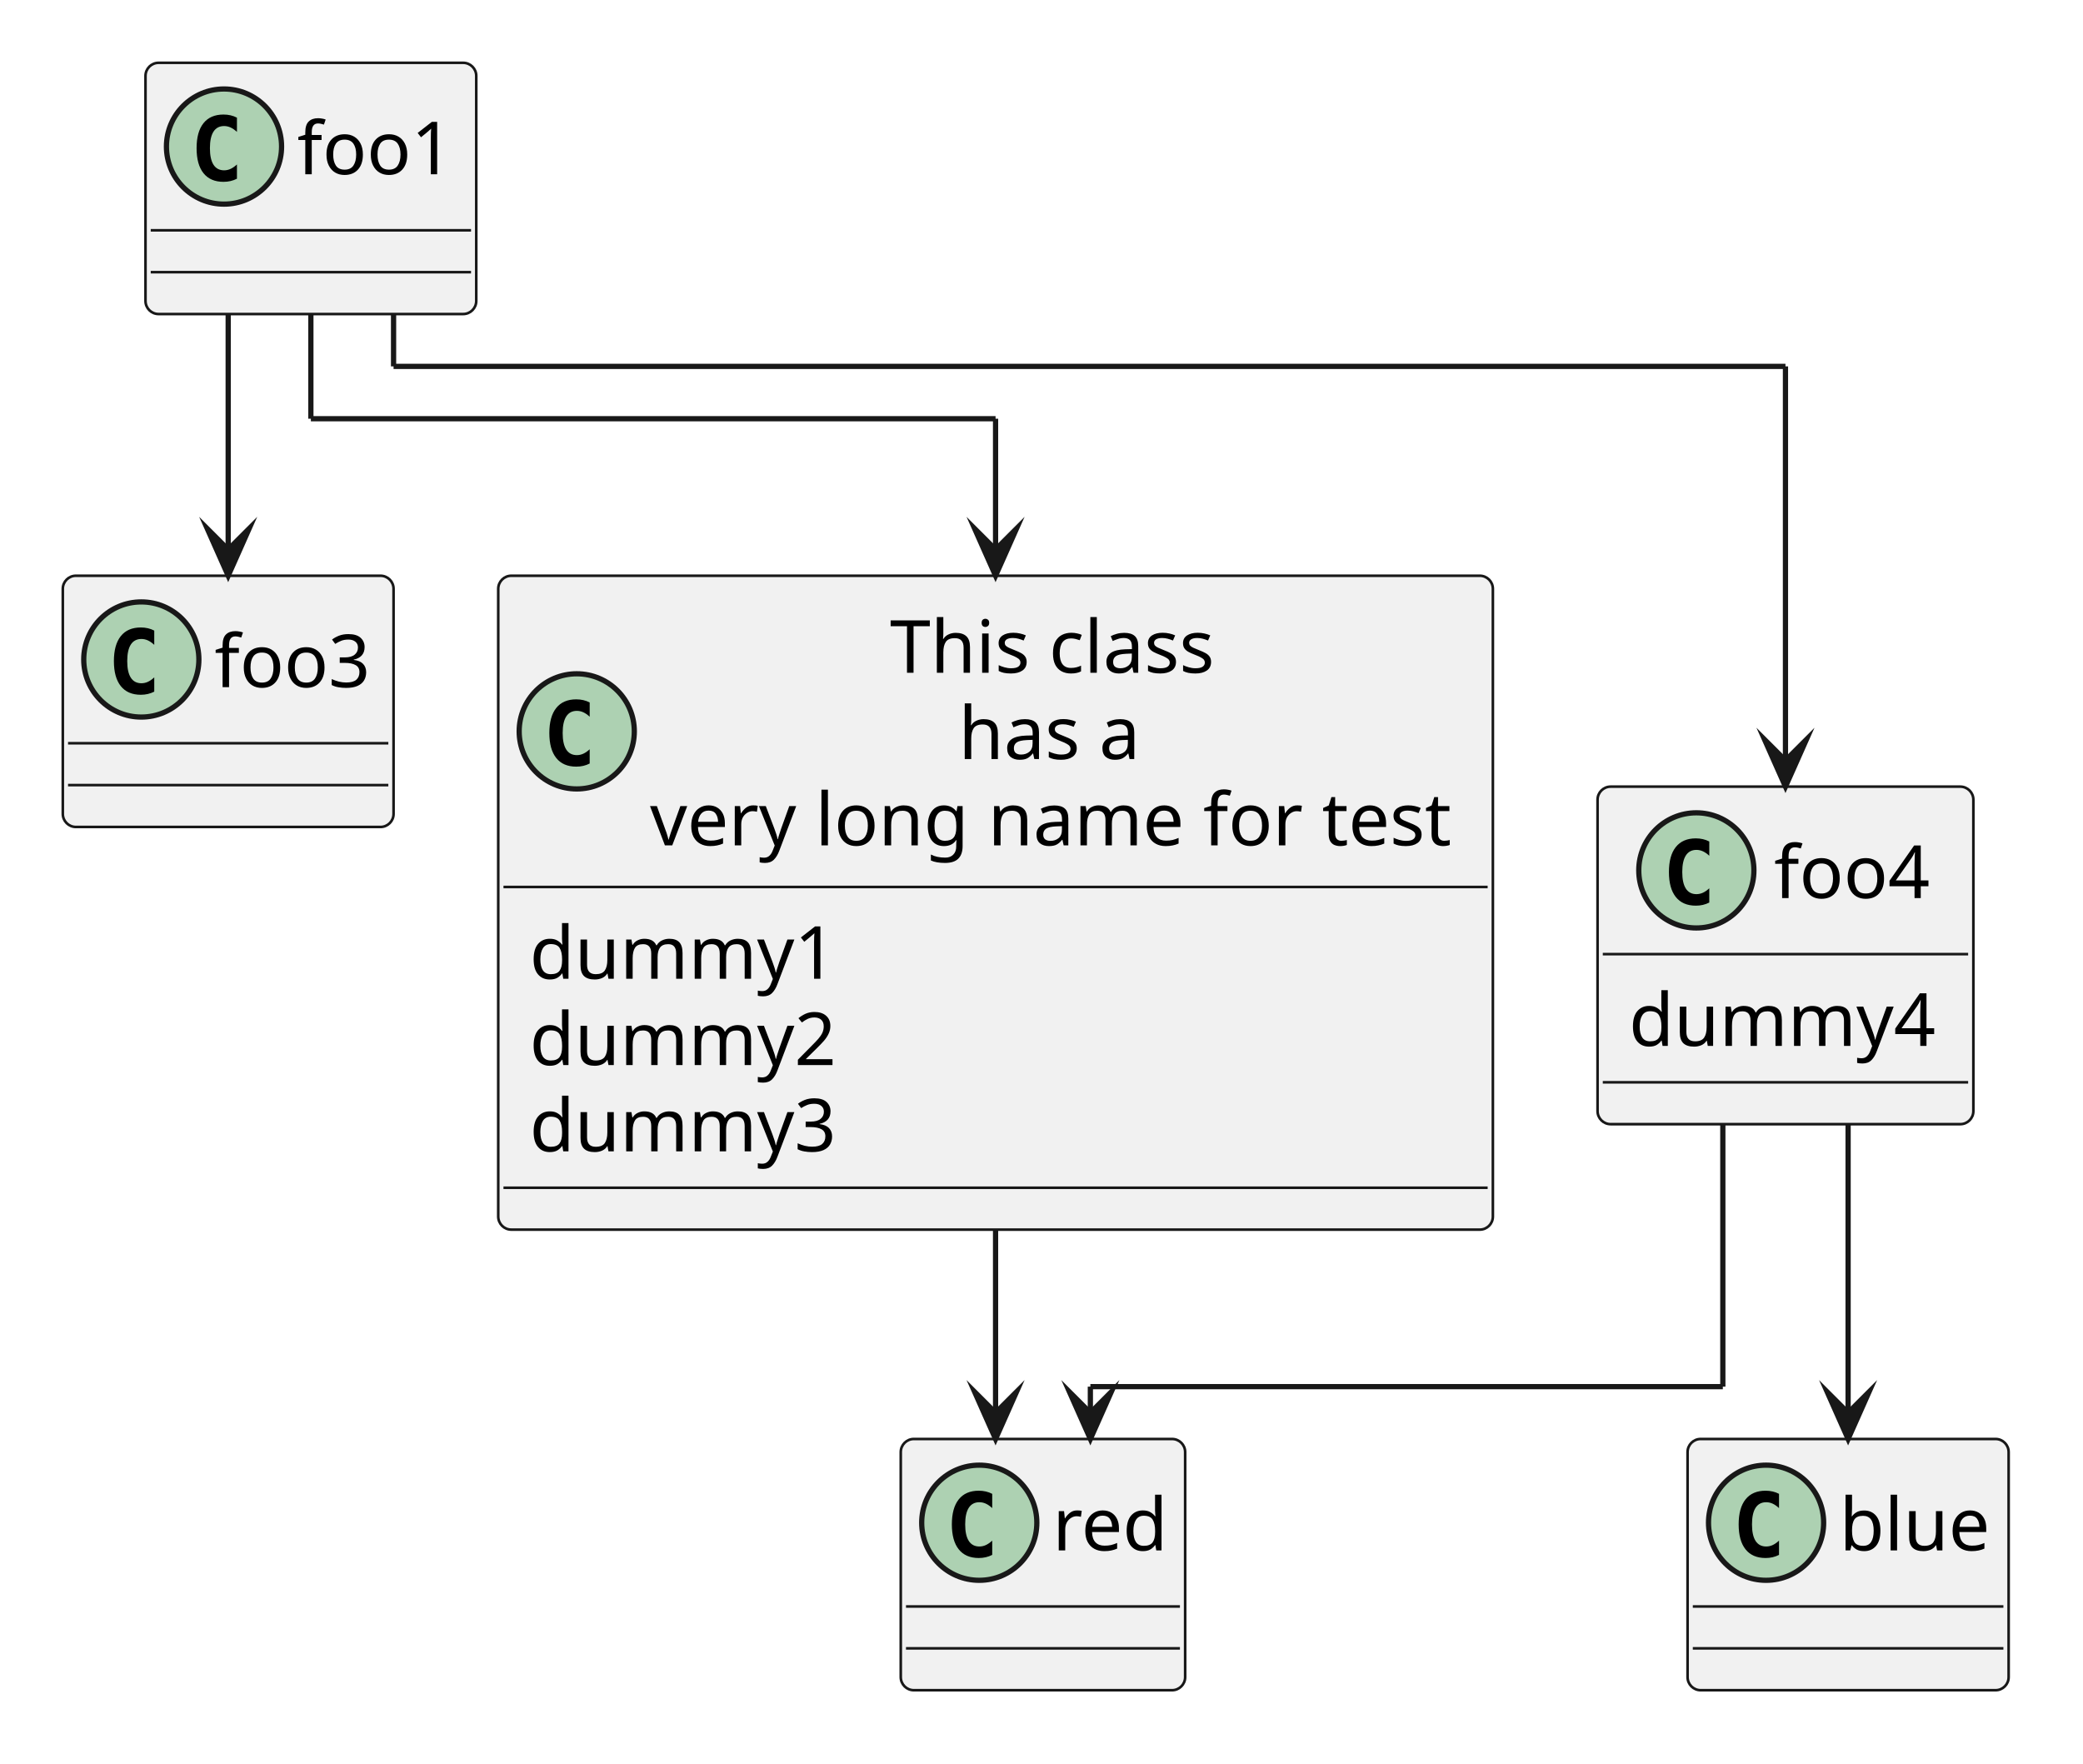
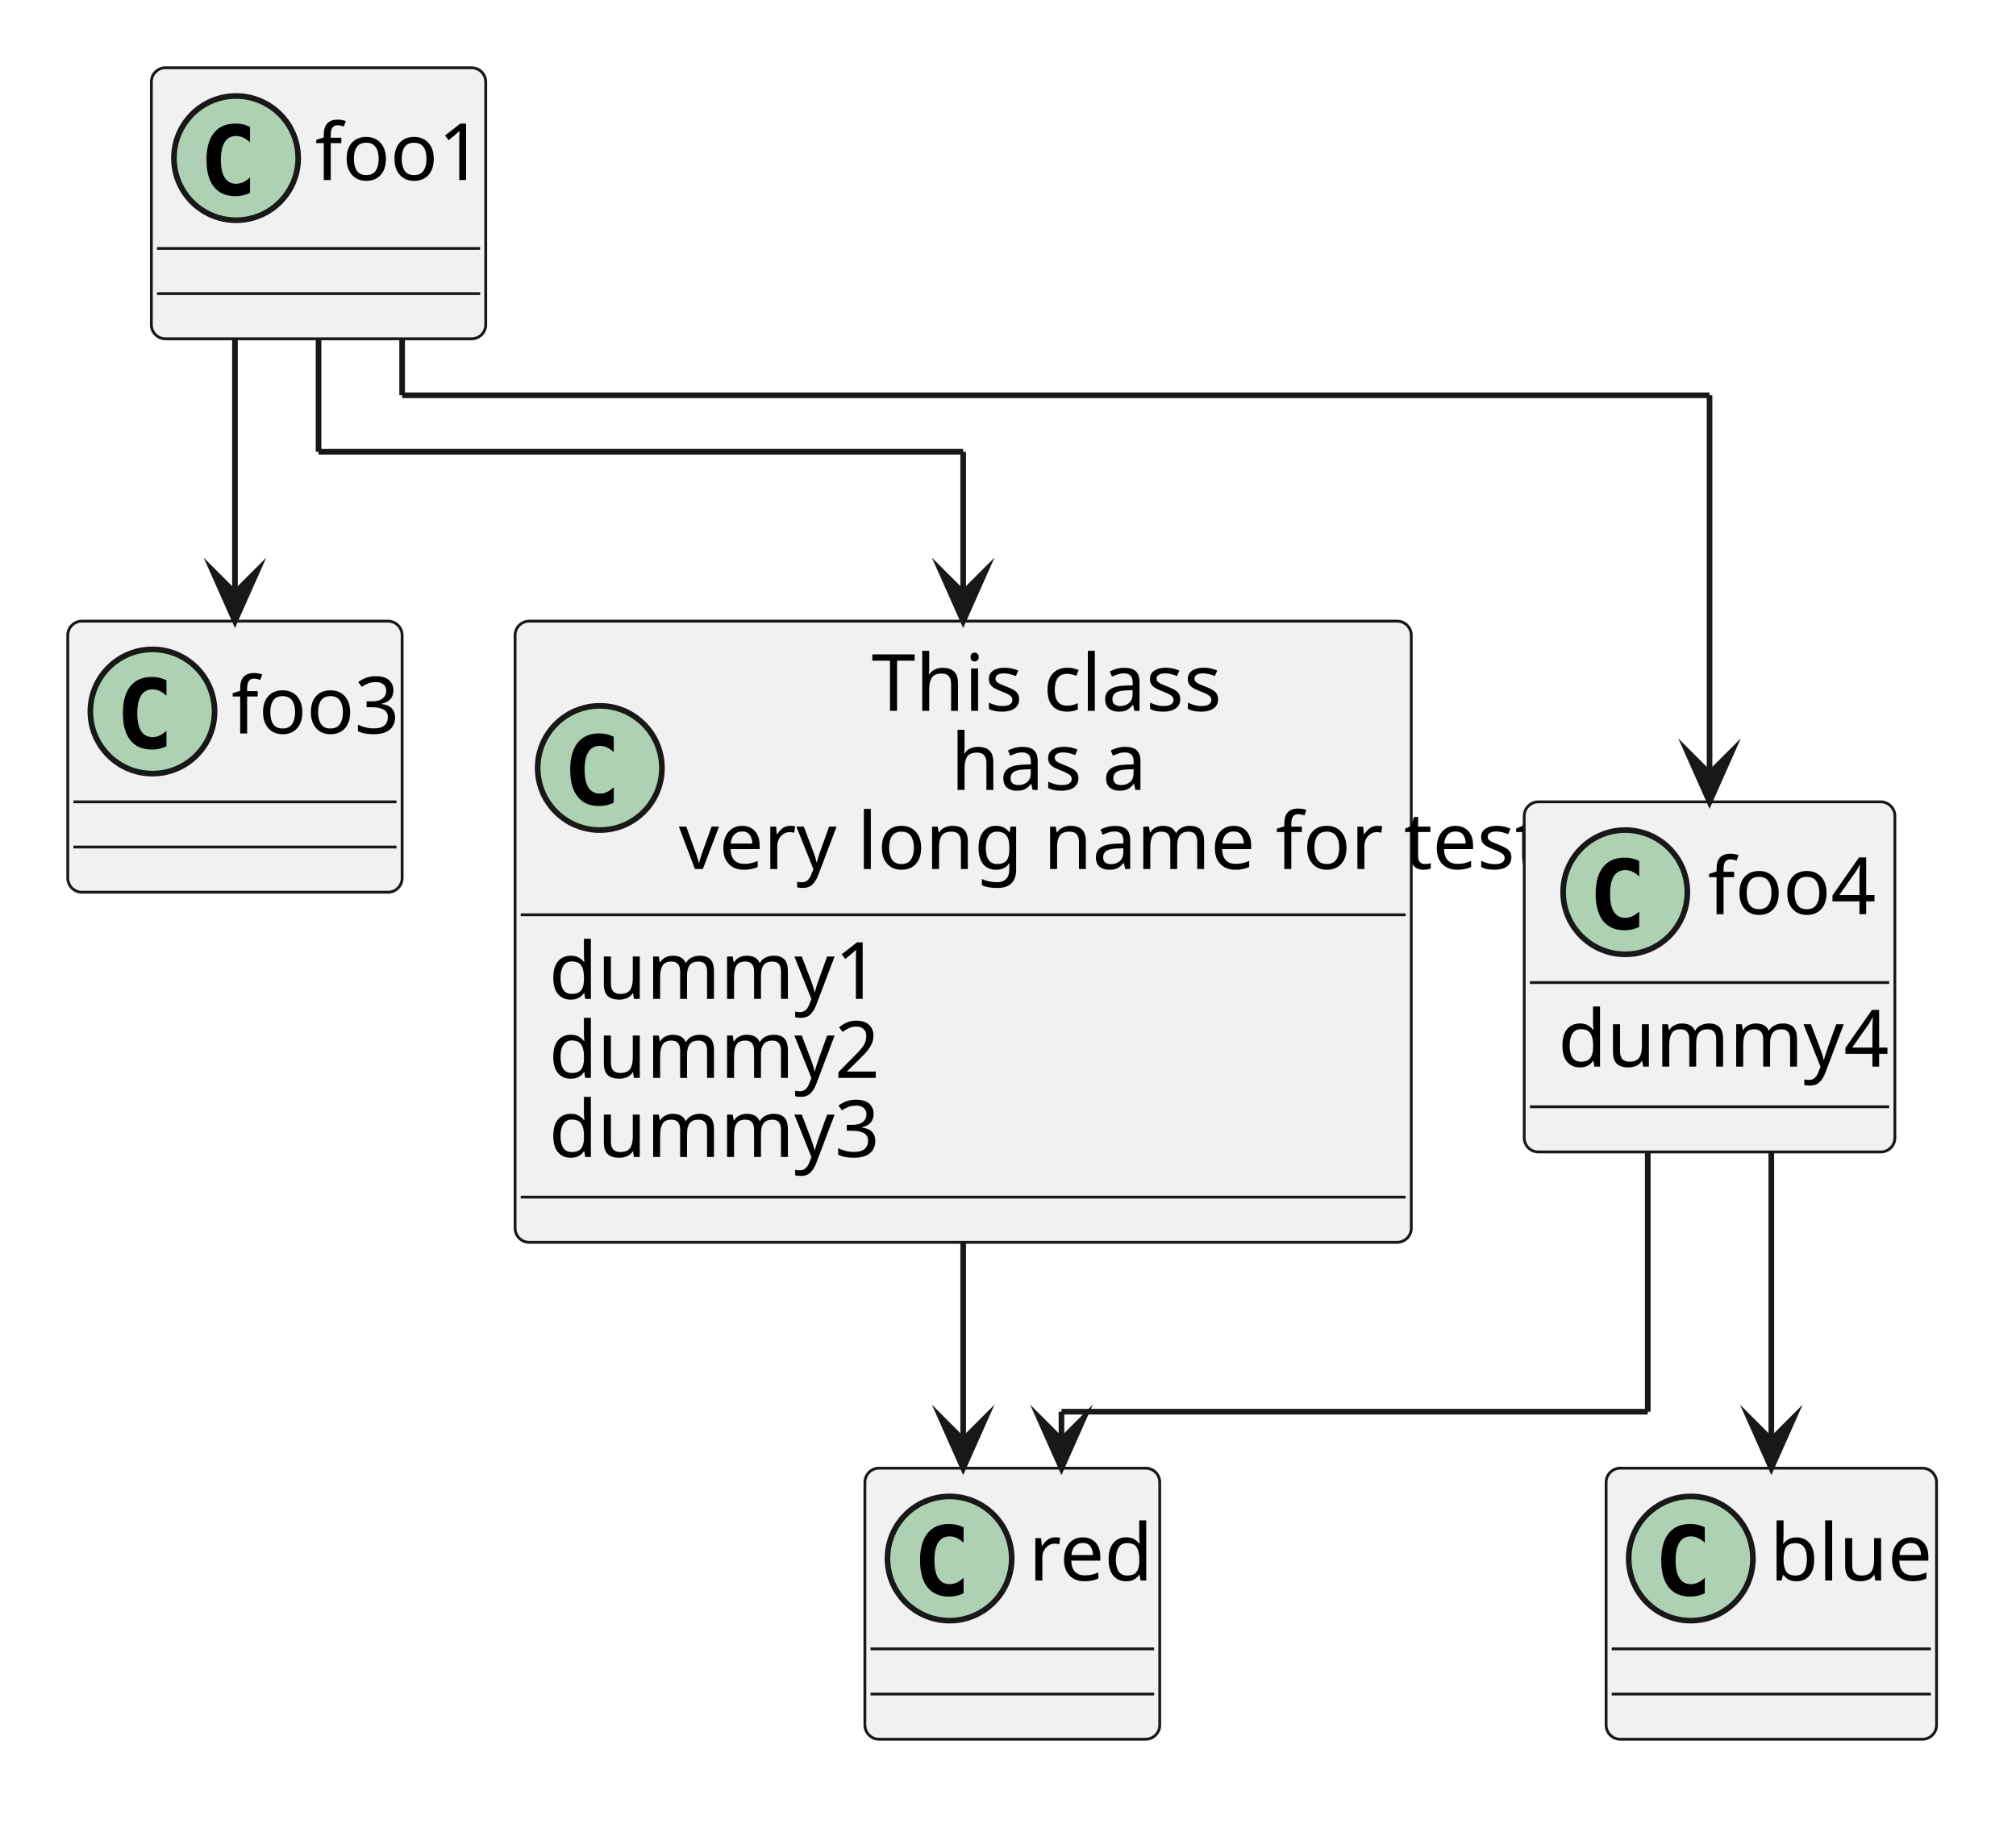
- <svg xmlns="http://www.w3.org/2000/svg" version="1.1" data-diagram-type="CLASS" style="width:398px;height:337px;background:#FFFFFF;" width="398px" height="337px" viewBox="0 0 398 337" zoomAndPan="magnify" preserveAspectRatio="none" contentStyleType="text/css">
+ <svg xmlns="http://www.w3.org/2000/svg" version="1.1" data-diagram-type="CLASS" style="width:357px;height:323px;background:#FFFFFF;" width="357px" height="323px" viewBox="0 0 357 323" zoomAndPan="magnify" preserveAspectRatio="none" contentStyleType="text/css">
  <defs />
  <g>
    <g class="entity" data-qualified-name="foo1" id="ent0001" data-source-line="2">
-       <rect x="27.8" y="12" width="63.199" height="48" fill="#F1F1F1" style="stroke:#181818;stroke-width:0.5;" rx="2.5" ry="2.5" />
-       <ellipse cx="42.8" cy="28" rx="11" ry="11" fill="#ADD1B2" style="stroke:#181818;stroke-width:1;" />
-       <path d="M45.273,34.143 Q44.692,34.442 44.053,34.591 Q43.414,34.741 42.708,34.741 Q40.201,34.741 38.881,33.089 Q37.562,31.437 37.562,28.316 Q37.562,25.186 38.881,23.535 Q40.201,21.883 42.708,21.883 Q43.414,21.883 44.061,22.032 Q44.709,22.182 45.273,22.48 L45.273,25.203 Q44.642,24.622 44.049,24.352 Q43.455,24.082 42.824,24.082 Q41.48,24.082 40.795,25.149 Q40.11,26.216 40.11,28.316 Q40.11,30.408 40.795,31.474 Q41.48,32.541 42.824,32.541 Q43.455,32.541 44.049,32.271 Q44.642,32.002 45.273,31.42 Z " fill="#000000" />
-       <text x="56.8" y="33.291" fill="#000000" font-size="14" lengthAdjust="spacing" textLength="31.199" font-family="sans-serif">foo1</text>
-       <line x1="28.8" y1="44" x2="89.999" y2="44" style="stroke:#181818;stroke-width:0.5;" />
-       <line x1="28.8" y1="52" x2="89.999" y2="52" style="stroke:#181818;stroke-width:0.5;" />
+       <rect x="26.803" y="12" width="59.212" height="48" fill="#F1F1F1" style="stroke:#181818;stroke-width:0.5;" rx="2.5" ry="2.5" />
+       <ellipse cx="41.803" cy="28" rx="11" ry="11" fill="#ADD1B2" style="stroke:#181818;stroke-width:1;" />
+       <path d="M44.276,34.143 Q43.695,34.442 43.056,34.591 Q42.417,34.741 41.711,34.741 Q39.205,34.741 37.885,33.089 Q36.565,31.437 36.565,28.316 Q36.565,25.186 37.885,23.535 Q39.205,21.883 41.711,21.883 Q42.417,21.883 43.064,22.032 Q43.712,22.182 44.276,22.48 L44.276,25.203 Q43.645,24.622 43.052,24.352 Q42.458,24.082 41.828,24.082 Q40.483,24.082 39.798,25.149 Q39.113,26.216 39.113,28.316 Q39.113,30.408 39.798,31.474 Q40.483,32.541 41.828,32.541 Q42.458,32.541 43.052,32.271 Q43.645,32.002 44.276,31.42 Z " fill="#000000" />
+       <text x="55.803" y="31.889" fill="#000000" font-size="14" lengthAdjust="spacing" textLength="27.212" font-family="sans-serif">foo1</text>
+       <line x1="27.803" y1="44" x2="85.016" y2="44" style="stroke:#181818;stroke-width:0.5;" />
+       <line x1="27.803" y1="52" x2="85.016" y2="52" style="stroke:#181818;stroke-width:0.5;" />
    </g>
    <g class="entity" data-qualified-name="foo2" id="ent0002" data-source-line="3">
-       <rect x="95.199" y="110" width="190.047" height="124.93" fill="#F1F1F1" style="stroke:#181818;stroke-width:0.5;" rx="2.5" ry="2.5" />
-       <ellipse cx="110.199" cy="139.732" rx="11" ry="11" fill="#ADD1B2" style="stroke:#181818;stroke-width:1;" />
-       <path d="M112.672,145.875 Q112.091,146.174 111.452,146.324 Q110.813,146.473 110.107,146.473 Q107.601,146.473 106.281,144.821 Q104.961,143.169 104.961,140.048 Q104.961,136.919 106.281,135.267 Q107.601,133.615 110.107,133.615 Q110.813,133.615 111.46,133.765 Q112.108,133.914 112.672,134.213 L112.672,136.935 Q112.041,136.355 111.448,136.085 Q110.855,135.815 110.224,135.815 Q108.879,135.815 108.194,136.882 Q107.509,137.948 107.509,140.048 Q107.509,142.14 108.194,143.207 Q108.879,144.273 110.224,144.273 Q110.855,144.273 111.448,144.004 Q112.041,143.734 112.672,143.153 Z " fill="#000000" />
-       <text x="170.034" y="128.535" fill="#000000" font-size="14" lengthAdjust="spacing" textLength="66.377" font-family="sans-serif">This class</text>
-       <text x="183.149" y="145.023" fill="#000000" font-size="14" lengthAdjust="spacing" textLength="35.718" font-family="sans-serif">has a</text>
-       <text x="124.199" y="161.512" fill="#000000" font-size="14" lengthAdjust="spacing" textLength="158.047" font-family="sans-serif">very long name for test</text>
-       <line x1="96.199" y1="169.465" x2="284.246" y2="169.465" style="stroke:#181818;stroke-width:0.5;" />
-       <text x="101.199" y="187" fill="#000000" font-size="14" lengthAdjust="spacing" textLength="59.808" font-family="sans-serif">dummy1</text>
-       <text x="101.199" y="203.488" fill="#000000" font-size="14" lengthAdjust="spacing" textLength="59.808" font-family="sans-serif">dummy2</text>
-       <text x="101.199" y="219.977" fill="#000000" font-size="14" lengthAdjust="spacing" textLength="59.808" font-family="sans-serif">dummy3</text>
-       <line x1="96.199" y1="226.93" x2="284.246" y2="226.93" style="stroke:#181818;stroke-width:0.5;" />
+       <rect x="91.213" y="110" width="158.7" height="110" fill="#F1F1F1" style="stroke:#181818;stroke-width:0.5;" rx="2.5" ry="2.5" />
+       <ellipse cx="106.213" cy="136" rx="11" ry="11" fill="#ADD1B2" style="stroke:#181818;stroke-width:1;" />
+       <path d="M108.686,142.143 Q108.105,142.442 107.465,142.591 Q106.826,142.741 106.121,142.741 Q103.614,142.741 102.294,141.089 Q100.974,139.437 100.974,136.316 Q100.974,133.186 102.294,131.535 Q103.614,129.883 106.121,129.883 Q106.826,129.883 107.474,130.032 Q108.121,130.182 108.686,130.481 L108.686,133.203 Q108.055,132.622 107.461,132.352 Q106.868,132.083 106.237,132.083 Q104.892,132.083 104.207,133.149 Q103.523,134.216 103.523,136.316 Q103.523,138.408 104.207,139.474 Q104.892,140.541 106.237,140.541 Q106.868,140.541 107.461,140.271 Q108.055,140.001 108.686,139.42 Z " fill="#000000" />
+       <text x="154.338" y="125.889" fill="#000000" font-size="14" lengthAdjust="spacing" textLength="58.45" font-family="sans-serif">This class</text>
+       <text x="168.381" y="139.889" fill="#000000" font-size="14" lengthAdjust="spacing" textLength="30.363" font-family="sans-serif">has a</text>
+       <text x="120.213" y="153.889" fill="#000000" font-size="14" lengthAdjust="spacing" textLength="126.7" font-family="sans-serif">very long name for test</text>
+       <line x1="92.213" y1="162" x2="248.912" y2="162" style="stroke:#181818;stroke-width:0.5;" />
+       <text x="97.213" y="176.889" fill="#000000" font-size="14" lengthAdjust="spacing" textLength="53.638" font-family="sans-serif">dummy1</text>
+       <text x="97.213" y="190.889" fill="#000000" font-size="14" lengthAdjust="spacing" textLength="53.638" font-family="sans-serif">dummy2</text>
+       <text x="97.213" y="204.889" fill="#000000" font-size="14" lengthAdjust="spacing" textLength="53.638" font-family="sans-serif">dummy3</text>
+       <line x1="92.213" y1="212" x2="248.912" y2="212" style="stroke:#181818;stroke-width:0.5;" />
    </g>
    <g class="entity" data-qualified-name="foo3" id="ent0003" data-source-line="9">
-       <rect x="12" y="110" width="63.199" height="48" fill="#F1F1F1" style="stroke:#181818;stroke-width:0.5;" rx="2.5" ry="2.5" />
+       <rect x="12" y="110" width="59.212" height="48" fill="#F1F1F1" style="stroke:#181818;stroke-width:0.5;" rx="2.5" ry="2.5" />
      <ellipse cx="27" cy="126" rx="11" ry="11" fill="#ADD1B2" style="stroke:#181818;stroke-width:1;" />
      <path d="M29.473,132.143 Q28.892,132.442 28.253,132.591 Q27.614,132.741 26.908,132.741 Q24.401,132.741 23.081,131.089 Q21.762,129.437 21.762,126.316 Q21.762,123.186 23.081,121.535 Q24.401,119.883 26.908,119.883 Q27.614,119.883 28.261,120.032 Q28.909,120.182 29.473,120.481 L29.473,123.203 Q28.842,122.622 28.249,122.352 Q27.655,122.082 27.024,122.082 Q25.68,122.082 24.995,123.149 Q24.31,124.216 24.31,126.316 Q24.31,128.408 24.995,129.474 Q25.68,130.541 27.024,130.541 Q27.655,130.541 28.249,130.271 Q28.842,130.001 29.473,129.42 Z " fill="#000000" />
-       <text x="41" y="131.291" fill="#000000" font-size="14" lengthAdjust="spacing" textLength="31.199" font-family="sans-serif">foo3</text>
-       <line x1="13" y1="142" x2="74.199" y2="142" style="stroke:#181818;stroke-width:0.5;" />
-       <line x1="13" y1="150" x2="74.199" y2="150" style="stroke:#181818;stroke-width:0.5;" />
+       <text x="41" y="129.889" fill="#000000" font-size="14" lengthAdjust="spacing" textLength="27.212" font-family="sans-serif">foo3</text>
+       <line x1="13" y1="142" x2="70.213" y2="142" style="stroke:#181818;stroke-width:0.5;" />
+       <line x1="13" y1="150" x2="70.213" y2="150" style="stroke:#181818;stroke-width:0.5;" />
    </g>
    <g class="entity" data-qualified-name="foo4" id="ent0004" data-source-line="11">
-       <rect x="305.246" y="150.294" width="71.808" height="64.488" fill="#F1F1F1" style="stroke:#181818;stroke-width:0.5;" rx="2.5" ry="2.5" />
-       <ellipse cx="324.12" cy="166.294" rx="11" ry="11" fill="#ADD1B2" style="stroke:#181818;stroke-width:1;" />
-       <path d="M326.593,172.437 Q326.012,172.736 325.373,172.886 Q324.734,173.035 324.028,173.035 Q321.521,173.035 320.201,171.383 Q318.882,169.731 318.882,166.61 Q318.882,163.481 320.201,161.829 Q321.521,160.177 324.028,160.177 Q324.734,160.177 325.381,160.327 Q326.029,160.476 326.593,160.775 L326.593,163.497 Q325.962,162.916 325.369,162.647 Q324.775,162.377 324.144,162.377 Q322.8,162.377 322.115,163.443 Q321.43,164.51 321.43,166.61 Q321.43,168.702 322.115,169.769 Q322.8,170.835 324.144,170.835 Q324.775,170.835 325.369,170.565 Q325.962,170.296 326.593,169.715 Z " fill="#000000" />
-       <text x="338.981" y="171.585" fill="#000000" font-size="14" lengthAdjust="spacing" textLength="31.199" font-family="sans-serif">foo4</text>
-       <line x1="306.246" y1="182.294" x2="376.054" y2="182.294" style="stroke:#181818;stroke-width:0.5;" />
-       <text x="311.246" y="199.829" fill="#000000" font-size="14" lengthAdjust="spacing" textLength="59.808" font-family="sans-serif">dummy4</text>
-       <line x1="306.246" y1="206.783" x2="376.054" y2="206.783" style="stroke:#181818;stroke-width:0.5;" />
+       <rect x="269.913" y="142" width="65.638" height="62" fill="#F1F1F1" style="stroke:#181818;stroke-width:0.5;" rx="2.5" ry="2.5" />
+       <ellipse cx="287.804" cy="158" rx="11" ry="11" fill="#ADD1B2" style="stroke:#181818;stroke-width:1;" />
+       <path d="M290.277,164.143 Q289.696,164.442 289.057,164.591 Q288.418,164.741 287.712,164.741 Q285.205,164.741 283.885,163.089 Q282.565,161.437 282.565,158.316 Q282.565,155.186 283.885,153.535 Q285.205,151.883 287.712,151.883 Q288.418,151.883 289.065,152.032 Q289.712,152.182 290.277,152.481 L290.277,155.203 Q289.646,154.622 289.053,154.352 Q288.459,154.083 287.828,154.083 Q286.483,154.083 285.799,155.149 Q285.114,156.216 285.114,158.316 Q285.114,160.408 285.799,161.474 Q286.483,162.541 287.828,162.541 Q288.459,162.541 289.053,162.271 Q289.646,162.001 290.277,161.42 Z " fill="#000000" />
+       <text x="302.446" y="161.889" fill="#000000" font-size="14" lengthAdjust="spacing" textLength="27.212" font-family="sans-serif">foo4</text>
+       <line x1="270.913" y1="174" x2="334.55" y2="174" style="stroke:#181818;stroke-width:0.5;" />
+       <text x="275.913" y="188.889" fill="#000000" font-size="14" lengthAdjust="spacing" textLength="53.638" font-family="sans-serif">dummy4</text>
+       <line x1="270.913" y1="196" x2="334.55" y2="196" style="stroke:#181818;stroke-width:0.5;" />
    </g>
    <g class="entity" data-qualified-name="red" id="ent0008" data-source-line="19">
-       <rect x="172.109" y="274.93" width="54.34" height="48" fill="#F1F1F1" style="stroke:#181818;stroke-width:0.5;" rx="2.5" ry="2.5" />
-       <ellipse cx="187.109" cy="290.93" rx="11" ry="11" fill="#ADD1B2" style="stroke:#181818;stroke-width:1;" />
-       <path d="M189.583,297.073 Q189.001,297.372 188.362,297.521 Q187.723,297.67 187.018,297.67 Q184.511,297.67 183.191,296.019 Q181.871,294.367 181.871,291.246 Q181.871,288.116 183.191,286.464 Q184.511,284.812 187.018,284.812 Q187.723,284.812 188.371,284.962 Q189.018,285.111 189.583,285.41 L189.583,288.133 Q188.952,287.552 188.358,287.282 Q187.765,287.012 187.134,287.012 Q185.789,287.012 185.104,288.079 Q184.419,289.146 184.419,291.246 Q184.419,293.337 185.104,294.404 Q185.789,295.471 187.134,295.471 Q187.765,295.471 188.358,295.201 Q188.952,294.931 189.583,294.35 Z " fill="#000000" />
-       <text x="201.109" y="296.221" fill="#000000" font-size="14" lengthAdjust="spacing" textLength="22.34" font-family="sans-serif">red</text>
-       <line x1="173.109" y1="306.93" x2="225.449" y2="306.93" style="stroke:#181818;stroke-width:0.5;" />
-       <line x1="173.109" y1="314.93" x2="225.449" y2="314.93" style="stroke:#181818;stroke-width:0.5;" />
+       <rect x="153.158" y="260" width="52.212" height="48" fill="#F1F1F1" style="stroke:#181818;stroke-width:0.5;" rx="2.5" ry="2.5" />
+       <ellipse cx="168.158" cy="276" rx="11" ry="11" fill="#ADD1B2" style="stroke:#181818;stroke-width:1;" />
+       <path d="M170.631,282.143 Q170.05,282.442 169.411,282.591 Q168.772,282.741 168.066,282.741 Q165.56,282.741 164.24,281.089 Q162.92,279.437 162.92,276.316 Q162.92,273.187 164.24,271.535 Q165.56,269.883 168.066,269.883 Q168.772,269.883 169.42,270.032 Q170.067,270.182 170.631,270.481 L170.631,273.203 Q170.001,272.622 169.407,272.352 Q168.814,272.082 168.183,272.082 Q166.838,272.082 166.153,273.149 Q165.468,274.216 165.468,276.316 Q165.468,278.408 166.153,279.474 Q166.838,280.541 168.183,280.541 Q168.814,280.541 169.407,280.271 Q170.001,280.002 170.631,279.42 Z " fill="#000000" />
+       <text x="182.158" y="279.889" fill="#000000" font-size="14" lengthAdjust="spacing" textLength="20.212" font-family="sans-serif">red</text>
+       <line x1="154.158" y1="292" x2="204.371" y2="292" style="stroke:#181818;stroke-width:0.5;" />
+       <line x1="154.158" y1="300" x2="204.371" y2="300" style="stroke:#181818;stroke-width:0.5;" />
    </g>
    <g class="entity" data-qualified-name="blue" id="ent0011" data-source-line="21">
-       <rect x="322.445" y="274.93" width="61.347" height="48" fill="#F1F1F1" style="stroke:#181818;stroke-width:0.5;" rx="2.5" ry="2.5" />
-       <ellipse cx="337.445" cy="290.93" rx="11" ry="11" fill="#ADD1B2" style="stroke:#181818;stroke-width:1;" />
-       <path d="M339.918,297.073 Q339.337,297.372 338.697,297.521 Q338.058,297.67 337.353,297.67 Q334.846,297.67 333.526,296.019 Q332.206,294.367 332.206,291.246 Q332.206,288.116 333.526,286.464 Q334.846,284.812 337.353,284.812 Q338.058,284.812 338.706,284.962 Q339.353,285.111 339.918,285.41 L339.918,288.133 Q339.287,287.552 338.693,287.282 Q338.1,287.012 337.469,287.012 Q336.124,287.012 335.439,288.079 Q334.755,289.146 334.755,291.246 Q334.755,293.337 335.439,294.404 Q336.124,295.471 337.469,295.471 Q338.1,295.471 338.693,295.201 Q339.287,294.931 339.918,294.35 Z " fill="#000000" />
-       <text x="351.445" y="296.221" fill="#000000" font-size="14" lengthAdjust="spacing" textLength="29.347" font-family="sans-serif">blue</text>
-       <line x1="323.445" y1="306.93" x2="382.791" y2="306.93" style="stroke:#181818;stroke-width:0.5;" />
-       <line x1="323.445" y1="314.93" x2="382.791" y2="314.93" style="stroke:#181818;stroke-width:0.5;" />
+       <rect x="284.415" y="260" width="58.513" height="48" fill="#F1F1F1" style="stroke:#181818;stroke-width:0.5;" rx="2.5" ry="2.5" />
+       <ellipse cx="299.415" cy="276" rx="11" ry="11" fill="#ADD1B2" style="stroke:#181818;stroke-width:1;" />
+       <path d="M301.888,282.143 Q301.307,282.442 300.668,282.591 Q300.028,282.741 299.323,282.741 Q296.816,282.741 295.496,281.089 Q294.176,279.437 294.176,276.316 Q294.176,273.187 295.496,271.535 Q296.816,269.883 299.323,269.883 Q300.028,269.883 300.676,270.032 Q301.323,270.182 301.888,270.481 L301.888,273.203 Q301.257,272.622 300.663,272.352 Q300.07,272.082 299.439,272.082 Q298.094,272.082 297.409,273.149 Q296.725,274.216 296.725,276.316 Q296.725,278.408 297.409,279.474 Q298.094,280.541 299.439,280.541 Q300.07,280.541 300.663,280.271 Q301.257,280.002 301.888,279.42 Z " fill="#000000" />
+       <text x="313.415" y="279.889" fill="#000000" font-size="14" lengthAdjust="spacing" textLength="26.512" font-family="sans-serif">blue</text>
+       <line x1="285.415" y1="292" x2="341.927" y2="292" style="stroke:#181818;stroke-width:0.5;" />
+       <line x1="285.415" y1="300" x2="341.927" y2="300" style="stroke:#181818;stroke-width:0.5;" />
    </g>
-     <line x1="59.399" y1="60" x2="59.399" y2="80" style="stroke:#181818;stroke-width:1;" />
-     <line x1="59.399" y1="80" x2="190.223" y2="80" style="stroke:#181818;stroke-width:1;" />
-     <line x1="190.223" y1="80" x2="190.223" y2="110" style="stroke:#181818;stroke-width:1;" />
-     <polygon points="190.223,110,194.223,101,190.223,105,186.223,101,190.223,110" fill="#181818" style="stroke:#181818;stroke-width:1;stroke-linejoin:miter;stroke-miterlimit:10;" />
-     <line x1="43.6" y1="60" x2="43.6" y2="110" style="stroke:#181818;stroke-width:1;" />
-     <polygon points="43.6,110,47.6,101,43.6,105,39.6,101,43.6,110" fill="#181818" style="stroke:#181818;stroke-width:1;stroke-linejoin:miter;stroke-miterlimit:10;" />
-     <line x1="75.199" y1="60" x2="75.199" y2="70" style="stroke:#181818;stroke-width:1;" />
-     <line x1="75.199" y1="70" x2="341.15" y2="70" style="stroke:#181818;stroke-width:1;" />
-     <line x1="341.15" y1="70" x2="341.15" y2="150.294" style="stroke:#181818;stroke-width:1;" />
-     <polygon points="341.15,150.294,345.15,141.294,341.15,145.294,337.15,141.294,341.15,150.294" fill="#181818" style="stroke:#181818;stroke-width:1;stroke-linejoin:miter;stroke-miterlimit:10;" />
-     <line x1="190.223" y1="234.93" x2="190.223" y2="274.93" style="stroke:#181818;stroke-width:1;" />
-     <polygon points="190.223,274.93,194.223,265.93,190.223,269.93,186.223,265.93,190.223,274.93" fill="#181818" style="stroke:#181818;stroke-width:1;stroke-linejoin:miter;stroke-miterlimit:10;" />
-     <line x1="329.182" y1="214.783" x2="329.182" y2="264.93" style="stroke:#181818;stroke-width:1;" />
-     <line x1="329.182" y1="264.93" x2="208.336" y2="264.93" style="stroke:#181818;stroke-width:1;" />
-     <line x1="208.336" y1="264.93" x2="208.336" y2="274.93" style="stroke:#181818;stroke-width:1;" />
-     <polygon points="208.336,274.93,212.336,265.93,208.336,269.93,204.336,265.93,208.336,274.93" fill="#181818" style="stroke:#181818;stroke-width:1;stroke-linejoin:miter;stroke-miterlimit:10;" />
-     <line x1="353.118" y1="214.783" x2="353.118" y2="274.93" style="stroke:#181818;stroke-width:1;" />
-     <polygon points="353.118,274.93,357.118,265.93,353.118,269.93,349.118,265.93,353.118,274.93" fill="#181818" style="stroke:#181818;stroke-width:1;stroke-linejoin:miter;stroke-miterlimit:10;" />
+     <line x1="56.409" y1="60" x2="56.409" y2="80" style="stroke:#181818;stroke-width:1;" />
+     <line x1="56.409" y1="80" x2="170.562" y2="80" style="stroke:#181818;stroke-width:1;" />
+     <line x1="170.562" y1="80" x2="170.562" y2="110" style="stroke:#181818;stroke-width:1;" />
+     <polygon points="170.562,110,174.562,101,170.562,105,166.562,101,170.562,110" fill="#181818" style="stroke:#181818;stroke-width:1;stroke-linejoin:miter;stroke-miterlimit:10;" />
+     <line x1="41.606" y1="60" x2="41.606" y2="110" style="stroke:#181818;stroke-width:1;" />
+     <polygon points="41.606,110,45.606,101,41.606,105,37.606,101,41.606,110" fill="#181818" style="stroke:#181818;stroke-width:1;stroke-linejoin:miter;stroke-miterlimit:10;" />
+     <line x1="71.213" y1="60" x2="71.213" y2="70" style="stroke:#181818;stroke-width:1;" />
+     <line x1="71.213" y1="70" x2="302.731" y2="70" style="stroke:#181818;stroke-width:1;" />
+     <line x1="302.731" y1="70" x2="302.731" y2="142" style="stroke:#181818;stroke-width:1;" />
+     <polygon points="302.731,142,306.731,133,302.731,137,298.731,133,302.731,142" fill="#181818" style="stroke:#181818;stroke-width:1;stroke-linejoin:miter;stroke-miterlimit:10;" />
+     <line x1="170.562" y1="220" x2="170.562" y2="260" style="stroke:#181818;stroke-width:1;" />
+     <polygon points="170.562,260,174.562,251,170.562,255,166.562,251,170.562,260" fill="#181818" style="stroke:#181818;stroke-width:1;stroke-linejoin:miter;stroke-miterlimit:10;" />
+     <line x1="291.792" y1="204" x2="291.792" y2="250" style="stroke:#181818;stroke-width:1;" />
+     <line x1="291.792" y1="250" x2="187.967" y2="250" style="stroke:#181818;stroke-width:1;" />
+     <line x1="187.967" y1="250" x2="187.967" y2="260" style="stroke:#181818;stroke-width:1;" />
+     <polygon points="187.967,260,191.967,251,187.967,255,183.967,251,187.967,260" fill="#181818" style="stroke:#181818;stroke-width:1;stroke-linejoin:miter;stroke-miterlimit:10;" />
+     <line x1="313.671" y1="204" x2="313.671" y2="260" style="stroke:#181818;stroke-width:1;" />
+     <polygon points="313.671,260,317.671,251,313.671,255,309.671,251,313.671,260" fill="#181818" style="stroke:#181818;stroke-width:1;stroke-linejoin:miter;stroke-miterlimit:10;" />
  </g>
</svg>
